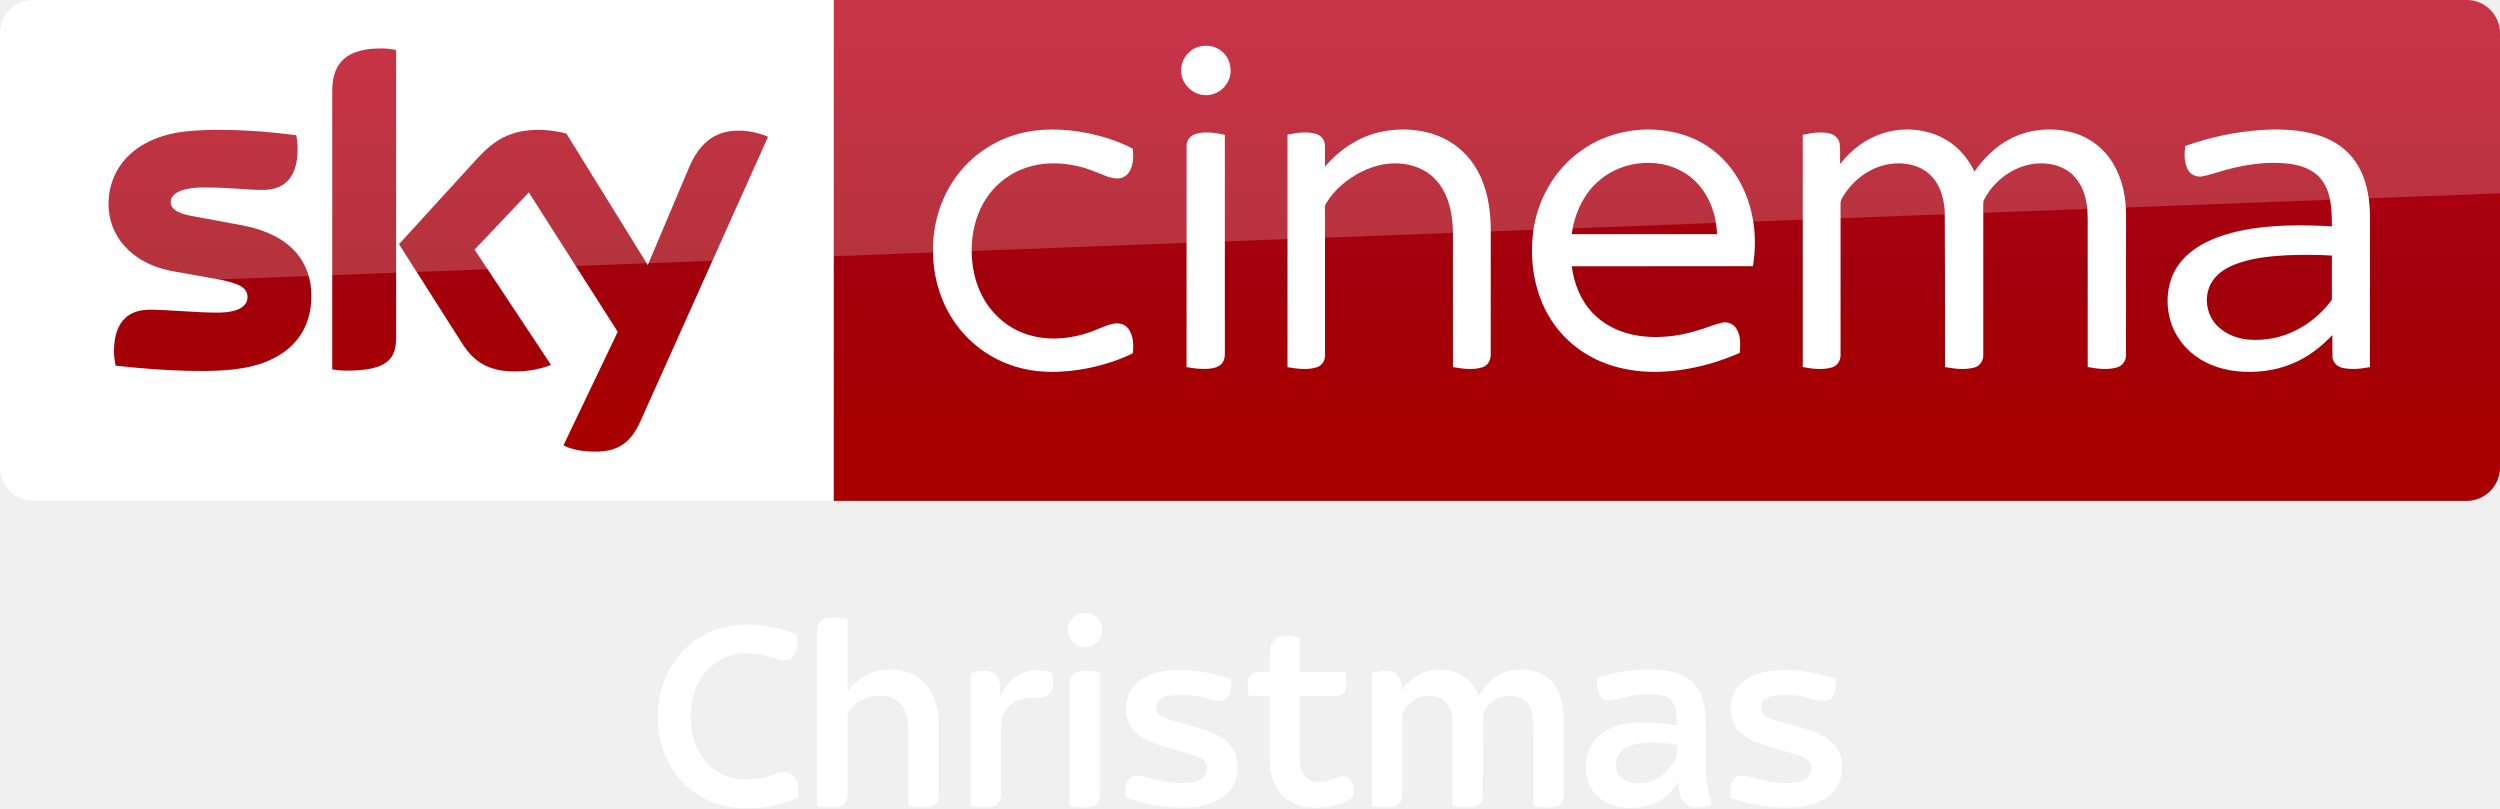
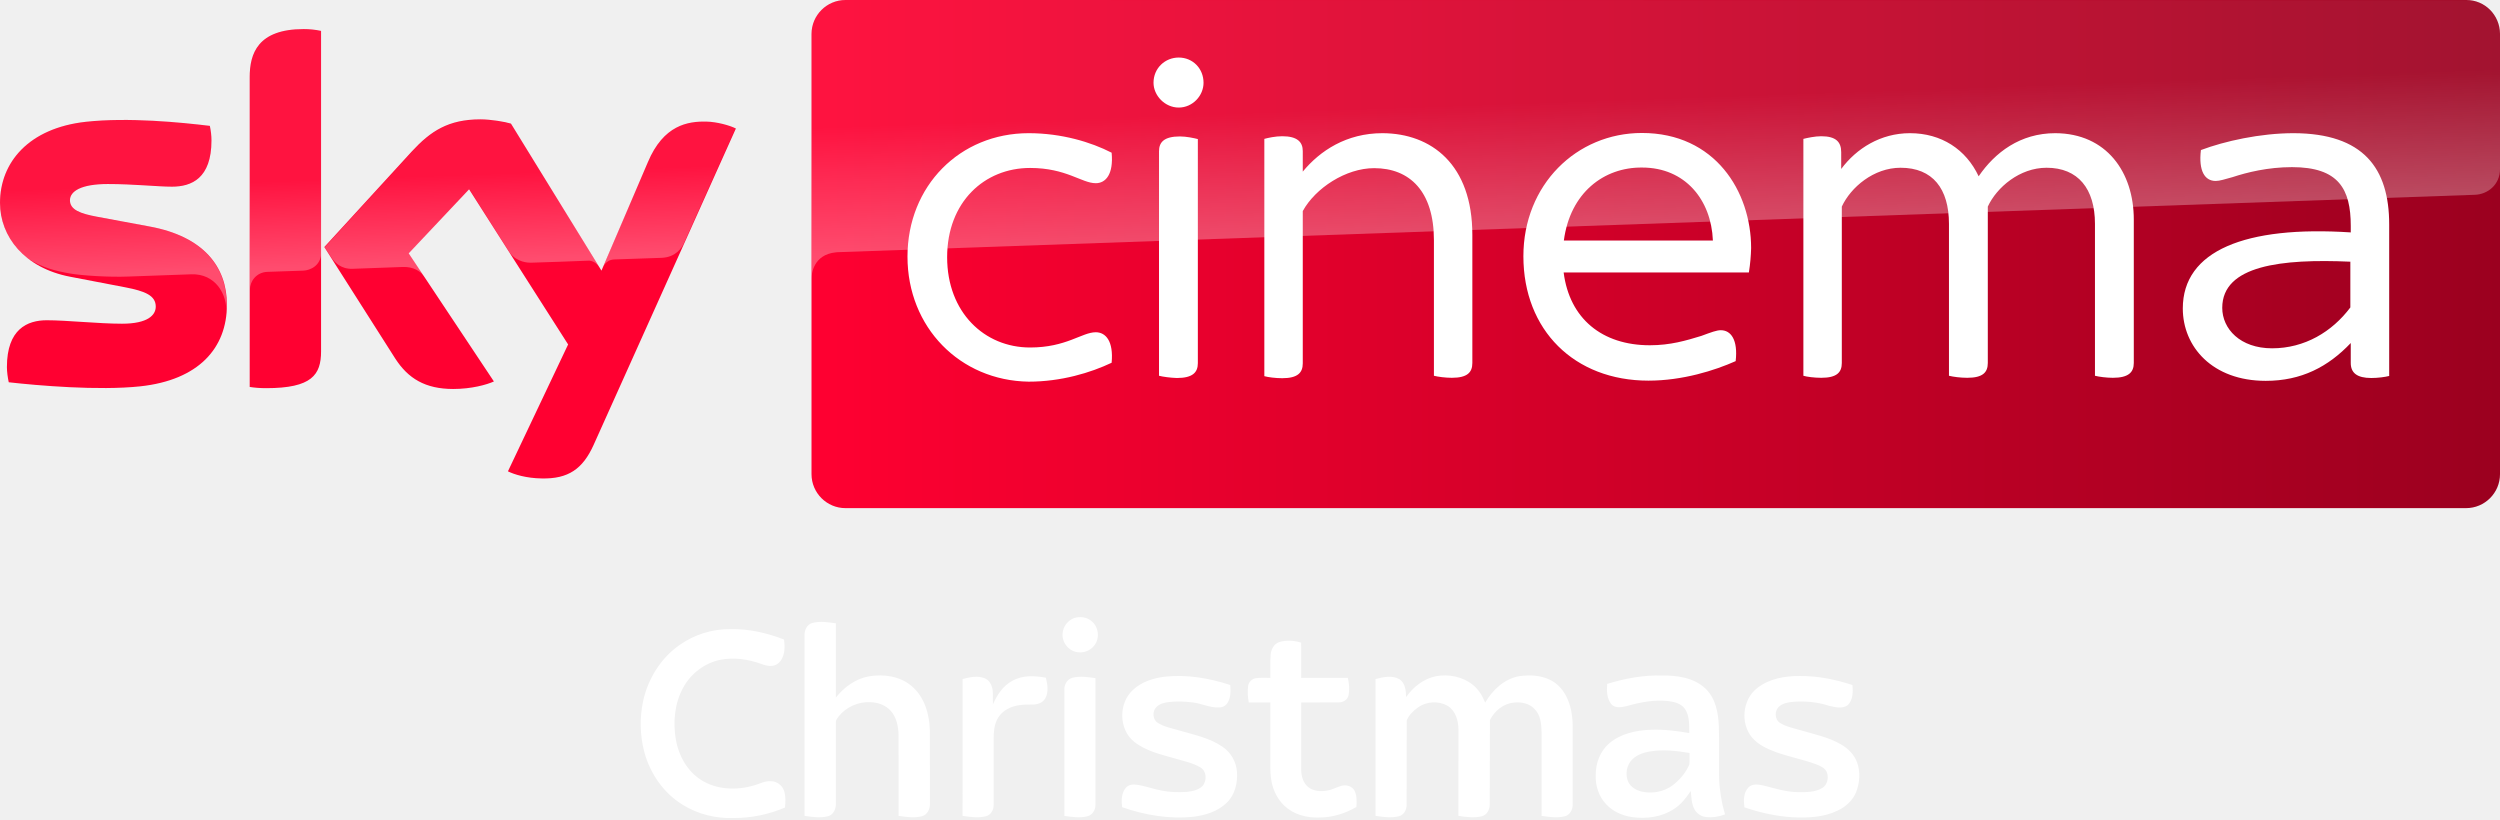
- <svg xmlns="http://www.w3.org/2000/svg" width="2496.267" height="807" viewBox="0 0 1872.2 605.25">
-   <defs>
-     <linearGradient id="A" x1="1146.811" x2="1146.811" y1="319.673" y2="32.882" gradientUnits="userSpaceOnUse">
-       <stop stop-color="#a80000" offset="0" />
-       <stop stop-color="#a1000c" offset=".381" />
-       <stop stop-color="#b90019" offset="1" />
+ <svg xmlns="http://www.w3.org/2000/svg" viewBox="0 0 801.08 262.5">
+   <g transform="matrix(.65155 0 0 .65155 -9.837995 -107.4406)">
+     <path d="M126.7 314.7c0 21.5-14 37.1-42.6 40.2-20.6 2.2-50.5-.4-64.7-2-.5-2.3-.9-5.2-.9-7.5 0-18.7 10.1-23 19.6-23 9.9 0 25.5 1.7 37 1.7 12.8 0 16.6-4.3 16.6-8.4 0-5.4-5.1-7.6-15-9.5L49.6 301c-22.5-4.3-34.5-19.8-34.5-36.3 0-20 14.2-36.8 42.2-39.9 21.1-2.3 46.9.3 61 2 .5 2.4.8 4.7.8 7.2 0 18.7-9.9 22.7-19.4 22.7-7.3 0-18.6-1.3-31.6-1.3-13.2 0-18.6 3.6-18.6 8 0 4.7 5.2 6.6 13.4 8.1l25.8 4.8c26.6 4.9 38 19.9 38 38.4m46.3 23c0 11.5-4.5 18.1-27 18.1-3 0-5.6-.2-8.1-.6V202.9c0-11.6 3.9-23.7 26.6-23.7 2.9 0 5.8.3 8.5.9zm91.9 59c3 1.5 9 3.4 16.6 3.5 13.1.3 20.2-4.7 25.5-16.4l70-155.7c-2.9-1.5-9.3-3.3-14.5-3.4-9-.2-21.1 1.6-28.8 20L310.9 298l-44.5-72.3c-2.9-.9-9.9-2.1-15-2.1-15.8 0-24.5 5.8-33.6 15.6l-43.2 47.2 34.8 54.7c6.4 10 14.9 15.1 28.6 15.1 9 0 16.5-2.1 20-3.7l-41.9-63 29.7-31.5 48.7 76.3z" fill="#ff0031" />
+     <linearGradient id="A" x1="414.37" x2="1244.631" y1="289.839" y2="289.839" gradientUnits="userSpaceOnUse">
+       <stop stop-color="#ff0031" offset="0" />
+       <stop stop-color="#9b001f" offset="1" />
    </linearGradient>
-   </defs>
-   <path d="M624.21 0h1223c13.753 0 25.006 11.253 25.006 25.006v325.08c0 13.753-11.253 25.006-25.006 25.006h-1223z" fill="url(#A)" />
-   <path d="M624.21 375.09H25.01c-13.753 0-25.006-11.253-25.006-25.006V24.694C.004 11.566 10.944.001 24.697.001h599.52zM897.744 34.998c6.061-1.793 13.082-.458 17.778 3.871 6.721 5.881 8.071 16.855 2.925 24.169-3.811 5.941-11.274 9.279-18.228 7.996-8.709-1.358-15.978-9.549-15.648-18.468-.143-7.936 5.551-15.422 13.172-17.568zm-134.572 65.113c16.03-4.351 32.975-3.743 49.2-.825 12.422 2.408 24.769 6.098 35.961 12.054.615 5.588.48 11.649-2.258 16.713-1.838 3.428-5.551 5.776-9.474 5.603-5.753-.173-10.922-2.993-16.195-4.966-11.012-4.538-22.976-6.819-34.888-6.294-11.154.555-22.249 3.976-31.445 10.382-8.499 5.768-15.257 13.945-19.661 23.201-4.988 10.539-7.059 22.331-6.714 33.943.345 10.802 2.648 21.663 7.644 31.303 5.963 11.934 16.128 21.746 28.37 27.117 15.745 6.991 34.025 6.339 50.206 1.163 6.654-2.033 12.812-5.521 19.623-7.029 4.216-1.05 9.159.27 11.679 3.968 3.638 5.213 3.758 12.032 3.105 18.115-10.554 5.266-21.956 8.754-33.478 11.162-19.098 3.766-39.396 4.321-57.932-2.348-18.715-6.504-34.941-19.788-45.075-36.801-8.829-14.635-13.262-31.798-13.127-48.848-.195-19.121 5.348-38.406 16.383-54.099 11.409-16.383 28.775-28.43 48.075-33.515zm270.868-1.365c15.28-3.263 31.753-2.175 46.05 4.343 11.162 5.086 20.493 13.93 26.367 24.679 7.314 13.12 9.729 28.332 9.939 43.184l-.038 94.65c.128 4.021-2.115 8.191-6.113 9.414-7.179 2.28-14.905 1.148-22.166-.135l-.038-102.646c-.435-13.442-3.541-27.769-13.06-37.829-8.266-8.979-20.943-12.64-32.87-12.017-12.324.728-24.086 5.896-33.845 13.3-6.068 4.658-11.477 10.299-15.34 16.93-.855 1.223-.683 2.753-.72 4.163l.038 19.256-.008 90.307c.158 4.021-2.595 7.756-6.466 8.814-7.029 2.04-14.522 1.013-21.603-.195l.015-174.103c6.804-1.455 14.012-2.573 20.853-.735 3.683.945 6.939 4.043 7.111 8.004.263 5.566-.008 11.139.113 16.713 10.749-12.767 25.347-22.571 41.782-26.097zm150.474 13.772c23.059-16.405 54.391-20.051 80.765-9.977 12.437 4.846 23.419 13.27 31.415 23.951 8.154 10.757 13.352 23.584 15.835 36.816 2.258 11.882 2.145 24.139.203 36.051l-135.682.03c1.658 12.782 6.579 25.467 15.58 34.888 7.786 8.334 18.363 13.727 29.427 16.195 16.578 3.691 33.965 1.8 50.048-3.278 5.881-1.658 11.492-4.246 17.485-5.528 4.178-1.065 8.791.975 10.937 4.696 3.188 5.378 2.805 11.904 2.378 17.905-14.68 6.474-30.26 10.967-46.177 13.037-14.477 1.898-29.345 1.68-43.567-1.823-12.489-3.045-24.439-8.626-34.416-16.78-10.547-8.491-18.776-19.736-23.989-32.21-7.396-17.823-9.166-37.799-5.986-56.769 3.893-22.729 16.72-43.995 35.743-57.204m13.022 22.706c-10.232 8.634-16.54 21.093-19.496 34.003l-.968 6.128h108.85c-.225-3.683-.638-7.344-1.328-10.974-2.49-12.429-8.911-24.371-19.068-32.18-19.593-15.167-49.53-12.977-67.991 3.023zm212.166-35.331c15.94-5.153 34.265-3.601 48.593 5.326 8.934 5.483 15.783 13.87 20.321 23.254 6.856-9.842 15.602-18.565 26.269-24.221 13.375-7.171 29.337-8.956 44.115-5.783 10.547 2.265 20.426 7.801 27.567 15.933 9.234 10.344 13.937 24.064 15.182 37.724.728 7.779.3 15.602.413 23.411l-.045 90.389c.128 4.321-2.88 8.289-7.074 9.316-7.051 1.905-14.522.953-21.596-.39l-.015-96.33c-.173-8.416.495-16.893-.698-25.257-1.095-7.456-3.773-14.882-8.821-20.583-4.621-5.281-11.229-8.559-18.093-9.699-20.268-3.773-40.942 8.799-50.056 26.659-.908 2.093-.428 4.456-.518 6.669l-.015 109.322c.21 4.238-2.415 8.469-6.616 9.572-7.194 1.988-14.83.975-22.054-.33l-.008-66.296-.195-50.948c-.548-6.969-2.138-13.997-5.693-20.081-3.436-5.971-9.009-10.704-15.527-12.97-11.207-3.938-23.944-2.573-34.34 3.03-7.749 4.096-14.447 10.172-19.271 17.485-1.335 2.235-3.226 4.441-3.181 7.186-.075 2.813.023 5.626.015 8.439l-.008 104.852c.225 4.186-2.288 8.409-6.436 9.564-7.111 2.048-14.725 1.125-21.873-.27l.008-173.9c6.489-1.433 13.307-2.58 19.901-1.088 3.788.803 7.194 3.773 7.734 7.741.645 5.063.143 10.194.3 15.28 8.101-10.457 19.046-18.926 31.715-23.006zm282.495-2.46c12.895-.923 26.022-.645 38.646 2.378 10.307 2.453 20.358 7.134 27.807 14.822 8.139 8.094 12.67 19.158 14.665 30.32 2.138 10.817 1.373 21.881 1.508 32.833l-.023 97.126c-6.714 1.238-13.712 2.1-20.448.6-4.006-.818-7.524-4.231-7.636-8.446-.12-5.401.008-10.802-.038-16.195-7.246 7.644-15.527 14.41-24.971 19.143-12.64 6.436-27.034 9.001-41.137 8.394-11.454-.473-22.984-3.308-32.795-9.369-10.787-6.579-19.151-17.178-22.541-29.397-3.593-12.872-2.415-27.387 4.628-38.909 5.086-8.319 12.985-14.567 21.573-18.986 12.489-6.361 26.359-9.467 40.191-11.237 18.13-2.235 36.471-2.108 54.684-.945-.068-7.861-.135-15.843-2.205-23.486-1.613-5.971-4.733-11.672-9.549-15.64-5.363-4.411-12.174-6.624-18.956-7.621-18.858-2.505-38.016.855-56.011 6.541-3.781 1.035-7.501 2.385-11.402 2.828-3.938.383-7.981-1.68-9.797-5.213-2.828-5.393-2.64-11.762-1.913-17.635 17.913-6.489 36.726-10.464 55.719-11.904m18.978 93.788c-13.052.788-26.322 2.243-38.519 7.216-7.006 2.933-13.772 7.576-17.253 14.53-5.258 10.434-2.715 24.071 5.986 31.895 5.963 5.633 14.005 8.589 22.076 9.422a66.53 66.53 0 0 0 36.313-7.126c9.782-4.906 18.25-12.197 25.077-20.711.6-.855 1.553-1.658 1.433-2.828l.038-32.248a339.16 339.16 0 0 0-35.151-.15zm-816.205-90.774c7.239-2.318 15.025-1.073 22.294.518l.008 163.864c.023 3.06-.728 6.414-3.256 8.401-3.173 2.528-7.456 2.933-11.364 3.053-4.733.09-9.437-.503-14.065-1.403l.008-165.371c-.09-4.021 2.49-7.876 6.376-9.061z" fill="#fff" />
-   <path d="M421.97 333.52c4.063 2.188 12.19 4.689 22.818 4.689 17.817.313 27.507-6.564 34.696-22.505l95.648-213.18c-4.063-2.188-12.816-4.376-19.692-4.689-12.19-.313-28.757 2.188-39.384 27.507l-30.945 73.142-60.952-98.461c-4.063-1.25-13.441-2.813-20.63-2.813-21.255 0-33.445 7.814-45.948 21.255l-58.764 64.39 47.511 74.705c8.752 13.753 20.317 20.63 39.072 20.63 12.19 0 22.505-2.813 27.194-5.001l-57.201-86.27 40.635-42.823 66.578 104.4zm-125.34-80.644c0 15.629-6.252 24.693-36.884 24.693-4.064 0-7.502-.313-10.94-.938V68.461c0-15.941 5.314-32.195 36.258-32.195 3.751 0 7.814.313 11.565 1.25zm-63.452-31.257c0 29.382-19.067 50.637-58.139 55.013-28.132 3.126-69.079-.625-88.458-2.813-.625-3.126-1.25-7.189-1.25-10.315 0-25.631 13.753-31.57 26.881-31.57 13.441 0 34.696 2.188 50.637 2.188 17.504 0 22.505-5.939 22.505-11.565 0-7.502-6.877-10.315-20.63-13.128l-36.571-6.564c-30.632-5.939-46.886-27.194-46.886-49.699 0-27.506 19.38-50.324 57.513-54.7 28.757-3.126 64.078.313 83.145 2.813.625 3.438.938 6.564.938 10.002 0 25.631-13.441 30.945-26.569 30.945-10.002 0-25.318-1.875-43.135-1.875-18.129 0-25.318 5.001-25.318 10.94 0 6.251 7.189 9.065 18.442 10.94l35.321 6.564c36.259 6.877 51.575 27.507 51.575 52.825" fill="url(#A)" />
-   <g fill="#fff">
-     <path d="M25.006 0C11.253 0 0 11.253 0 25.006v226.3c0-20.005 16.003-36.509 36.008-37.259l1836.2-69.266V25.001c0-13.753-11.253-25.006-25.006-25.006z" opacity=".2" />
-     <path d="M807.983 459.724c4.291-1.395 9.45-.845 12.882 2.285 5.159 4.148 6.064 12.52 1.893 17.664-2.775 3.65-7.565 5.551-12.082 4.857-6.562-.732-11.751-7.323-10.929-13.877.332-4.85 3.748-9.186 8.236-10.929zm-190.37 3.5c5.596-1.471 11.464-.513 17.098.279l-.023 54.062c5.973-7.587 14.353-13.749 24.007-15.461 10.71-1.825 22.672-.204 31.141 7.074 9.397 7.866 13.003 20.56 13.274 32.416l.045 53.413c.098 3.748-1.931 7.859-5.777 8.87-5.574 1.493-11.434.573-17.045-.226l-.008-59.153c-.211-6.056-1.471-12.512-5.589-17.188-3.711-4.261-9.413-6.283-14.956-6.411-8.719-.468-17.55 3.507-23.026 10.303-.882 1.252-2.097 2.519-2.036 4.156l-.03 59.703c.038 3.779-1.968 8.01-5.936 8.915-5.536 1.327-11.313.475-16.872-.332l.008-131.579c-.098-3.711 1.87-7.859 5.724-8.839zm-96.848 16.178c10.77-7.67 23.969-11.841 37.198-11.683 13.357-.264 26.593 2.745 38.985 7.58.837 5.898.754 13.078-4.163 17.271-3.424 3.032-8.364 2.036-12.233.535-9.556-3.462-20.009-5.068-30.063-3.024-11.343 2.338-21.352 9.986-26.85 20.145-6.396 11.502-7.58 25.304-5.37 38.11 2.044 11.487 8.176 22.619 18.146 29.037 11.404 7.369 26.133 7.881 38.872 4.035 4.005-1.086 7.821-3.364 12.105-3.009 4.284.008 8.281 2.987 9.609 7.037 1.282 3.899 1.086 8.108.641 12.135-11.781 5.053-24.572 7.685-37.401 7.64-12.859.43-25.892-2.738-36.851-9.548-13.938-8.432-23.818-22.694-28.064-38.314-3.258-12.158-3.515-25.123-.882-37.424 3.545-16.05 12.784-31.028 26.322-40.524zm436.695-2.255c5.129-1.629 10.77-1.109 15.876.407l.015 25.628 33.932.015c1.011 4.239 1.433 8.756.422 13.033-.747 3.055-3.922 4.842-6.909 4.827l-27.446.045-.008 49.039c.06 4.525 1.395 9.397 4.985 12.414 3.869 3.243 9.345 3.507 14.111 2.625 3.688-.596 6.946-2.579 10.544-3.5 3.507-.898 7.791.52 9.352 3.967 1.644 3.59 1.433 7.685 1.192 11.532-8.259 4.767-17.641 7.716-27.227 7.655-9.066.332-18.561-2.225-25.236-8.606-4.744-4.525-7.859-10.597-9.179-16.985-1.003-4.721-1.018-9.571-.98-14.375v-43.767c-5.242-.008-10.484.008-15.718-.008-.724-3.937-.988-7.995-.468-11.969.377-2.896 2.791-5.302 5.679-5.702 3.477-.468 6.999-.158 10.506-.234.113-5.641-.256-11.298.234-16.917.287-3.869 2.421-7.904 6.32-9.126zm113.901 24.851c9.232-1.667 19.3.241 26.737 6.139 4.276 3.334 7.188 8.085 9.133 13.086 5.415-9.201 13.976-17.354 24.821-19.255 7.512-1.063 15.529-.694 22.445 2.685 5.061 2.429 9.051 6.743 11.615 11.69 3.447 6.531 4.699 14.006 4.834 21.337l.008 57.343c.173 3.779-1.893 8.055-5.845 8.945-5.513 1.35-11.268.49-16.796-.309l-.008-60.721c-.083-6.004-.686-12.724-5.197-17.181-3.824-4.043-9.729-5.204-15.069-4.54-7.527.694-14.074 6.079-17.317 12.724l-.151 61.657c-.008 3.635-2.172 7.497-5.905 8.372-5.536 1.342-11.321.483-16.879-.324l.008-62.924c-.008-6.494-2.142-13.779-8.055-17.271-6.524-3.62-15.175-3.153-21.254 1.177-3.447 2.451-6.735 5.581-8.326 9.563l-.083 61.589c.038 3.537-2.089 7.331-5.717 8.161-5.543 1.388-11.351.52-16.909-.294l.015-99.578c5.581-1.493 12.007-2.896 17.347.083 4.307 2.783 4.789 8.409 4.902 13.063 5.091-7.399 12.761-13.334 21.646-15.212zm124.693 5.604c12.905-4.005 26.39-6.479 39.935-6.117 11.147-.143 23.441 1.622 31.79 9.699 7.271 7.044 9.156 17.581 9.541 27.28.385 12.58.008 25.168.196 37.741.287 8.93 1.765 17.807 4.299 26.367-4.45 1.727-9.314 2.459-14.066 1.878a10.87 10.87 0 0 1-8.221-5.687c-2.187-4.058-2.142-8.794-2.64-13.251-3.326 4.948-7.059 9.812-12.15 13.055-8.915 5.981-20.175 7.414-30.644 5.966-7.074-1.071-14.051-4.148-18.923-9.496-5.287-5.596-7.768-13.463-7.474-21.08-.068-8.666 3.251-17.588 10.008-23.23 8.274-6.976 19.361-9.36 29.927-9.752 9.443-.385 18.885.769 28.17 2.406-.128-5.981.354-12.603-3.273-17.754-2.745-3.831-7.693-5.023-12.113-5.536-10.137-1.161-20.281.867-30.002 3.605-3.65.852-8.379 1.87-11.26-1.237-3.394-4.088-3.53-9.82-3.1-14.858m30.772 49.212c-4.45.784-8.93 2.391-12.294 5.498-4.374 4.156-5.596 11.147-3.138 16.608 1.863 3.937 6.011 6.185 10.106 7.12 7.527 1.599 15.786.06 22.03-4.503 5.264-3.997 9.775-9.224 12.331-15.348.302-2.76.045-5.551.106-8.319-9.594-1.622-19.474-2.715-29.143-1.056zm-499.905-52.756c5.174-1.365 10.868-2.632 16.035-.581 3.764 1.456 5.574 5.589 5.913 9.367.241 3.243.023 6.501.121 9.744 2.949-6.909 7.338-13.644 14.164-17.241 7.391-4.216 16.336-3.771 24.421-2.24 1.116 4.88 2.097 10.37-.445 14.979-1.878 3.409-6.019 4.684-9.692 4.533-6.245-.053-12.874.181-18.35 3.552-4.043 2.21-6.976 6.117-8.281 10.506-1.441 4.721-1.275 9.722-1.275 14.602l-.008 44.551c.015 3.432-2.006 7.15-5.513 8.04-5.581 1.508-11.479.573-17.105-.219l.015-99.593zm80.021-.95c5.468-1.342 11.2-.513 16.698.302l-.015 92.323c.038 3.515-2.149 7.225-5.694 8.138-5.521 1.516-11.343.566-16.917-.204l-.015-91.652c-.234-3.839 2.051-7.942 5.943-8.907zm67.17-.762c16.08-1.757 32.333 1.056 47.613 6.049.332 4.42.468 9.284-2.067 13.138-1.358 2.149-3.892 3.319-6.396 3.19-6.554.287-12.512-2.957-18.931-3.65-5.89-.709-11.879-.973-17.777-.204-3.032.415-6.207 1.229-8.455 3.432-3.213 3.07-3.032 9.224.89 11.63 4.691 3.017 10.318 3.945 15.582 5.543 10.808 3.183 22.279 5.415 31.684 11.984 5.966 4.073 9.865 10.906 10.348 18.116.626 8.047-1.463 16.857-7.497 22.566-6.275 6.185-15.129 8.968-23.682 10.076-17.686 2.006-35.652-1.056-52.365-6.863-.649-4.744-.634-10.182 2.602-14.058 1.923-2.338 5.204-2.76 8.032-2.315 6.132.852 11.939 3.168 18.026 4.239 5.921 1.244 12.015 1.32 18.041 1.003 4.163-.437 8.726-1.237 11.796-4.344 3.364-3.809 3.047-10.898-1.622-13.553-5.687-3.326-12.248-4.586-18.486-6.464-10.325-2.949-21.291-5.415-29.837-12.294-11.072-9.005-11.245-27.785-.89-37.394 6.245-6.026 14.941-8.771 23.388-9.827zm430.896 8.462c8.726-7.022 20.364-9.066 31.3-8.952 13.025-.151 25.922 2.534 38.261 6.554.407 4.917.437 10.725-3.281 14.481-3.884 3.183-9.367 1.606-13.81.641-8.688-2.874-17.98-3.665-27.069-2.798-3.273.37-6.758 1.071-9.254 3.364-3.515 3.055-3.303 9.646.898 12.007 4.563 2.828 9.948 3.771 15.024 5.287 9.85 2.881 20.115 4.978 29.082 10.189 5.189 2.926 9.661 7.437 11.743 13.101 2.519 6.916 1.999 14.715-.603 21.525-2.459 6.124-7.61 10.868-13.538 13.591-10.106 4.94-21.684 5.4-32.718 4.857-11.977-.716-23.78-3.364-35.108-7.233-.671-4.85-.777-10.574 2.828-14.375 2.881-3.122 7.542-2.263 11.245-1.448 8.145 2.051 16.268 4.699 24.761 4.752 6.019.053 12.52.226 17.852-3.032 3.696-2.232 4.699-7.21 3.417-11.102-1.237-3.462-4.925-4.902-8.047-6.169-9.503-3.447-19.481-5.385-29.014-8.749-6.494-2.413-13.161-5.43-17.664-10.898-8.44-10.28-6.773-27.295 3.696-35.591z" />
+     <path d="M1228 164.9H430.9c-9.2 0-16.7 7.5-16.7 16.7v216.5c0 9.2 7.5 16.7 16.7 16.7h797c9.2 0 16.7-7.5 16.7-16.7V181.5c-.1-9.2-7.4-16.6-16.6-16.6" fill="url(#A)" />
+     <linearGradient id="B" x1="197.483" x2="194.588" y1="295.135" y2="212.243" gradientUnits="userSpaceOnUse">
+       <stop stop-color="#fff" offset="0" />
+       <stop stop-color="#fff" stop-opacity=".25" offset=".515" />
+     </linearGradient>
+     <path d="M138 202.9v104.5c0-4.2 3.2-8.6 8.6-8.8l17.6-.6c3.5-.1 8.8-2.5 8.9-8.9v-109c-2.7-.6-5.6-.9-8.5-.9-22.7.1-26.6 12.1-26.6 23.7m80 36.4l-43.2 47.2 3.5 5.4c1.5 2 4.4 5.4 10.2 5.2l24.6-.9c5.4-.2 8.8 2.1 10.9 4.9l-7.7-11.6L246 258l19.9 31.3c3.6 4.7 9 4.8 10.2 4.8 1 0 27.2-.9 28.3-1 1.8-.1 3.9.9 5.5 3.2l-43.3-70.4c-2.9-.9-9.9-2.1-15-2.1-15.8-.1-24.5 5.6-33.6 15.5M57.3 224.8c-28 3.1-42.2 19.8-42.2 39.9 0 10.3 4.7 20.2 13.7 27.3 6.8 4.5 13.8 6.2 20.7 7.4 5.7 1 19 1.9 28.9 1.5l30.8-1.1c11.6-.4 17.8 9.5 17.2 19.4v-.5c.1-1.3.2-2.6.2-3.9 0-18.5-11.4-33.6-37.9-38.5l-25.8-4.8c-8.3-1.4-13.4-3.4-13.4-8.1 0-4.4 5.5-8.1 18.6-8.1 13 0 24.3 1.3 31.6 1.3 9.5 0 19.4-4 19.4-22.7 0-2.5-.3-4.8-.8-7.2-10.1-1.2-26.3-2.9-42.4-2.9-6.3.1-12.6.4-18.6 1m276.2 19.9l-22.1 52.1c0-.1 1.4-4.1 5.7-4.3l23.4-.8c7.1-.3 9.9-5.1 10.7-6.7l25.6-57.1c-2.9-1.5-9.3-3.3-14.5-3.4h-1.1c-8.9.1-20.3 2.5-27.7 20.2" fill="url(#B)" opacity=".3" enable-background="new" />
+     <linearGradient id="C" x1="830.555" x2="826.25" y1="276.73" y2="153.473" gradientUnits="userSpaceOnUse">
+       <stop stop-color="#fff" offset="0" />
+       <stop stop-color="#fff" stop-opacity=".25" offset=".515" />
+     </linearGradient>
+     <path d="M430.9 164.9c-9.2 0-16.7 7.5-16.7 16.7v120.2c0-1.8.7-11.7 12-12.8 0 0 .6-.1 1.6-.1l804.4-28.2c6.3-.2 12.4-4.9 12.4-12.7v-66.3c0-9.2-7.5-16.7-16.7-16.7z" fill="url(#C)" opacity=".3" enable-background="new" />
+     <g fill="#fff">
+       <path d="M1190.1 275.3v74.5c-2 .5-5.4 1-8.8 1-7 0-10.1-2.5-10.1-7.4v-9.8c-11.1 11.7-24.3 18.6-41.8 18.6-26.3 0-40.8-16.8-40.8-35.6 0-28.4 30.7-40.8 82.6-37.4V276c0-18.1-5.9-28.9-28.9-28.9-11.9 0-22.2 2.6-29.2 4.9-3.6 1-6.4 1.9-8.3 1.9-5.4 0-8.5-4.9-7.3-15.2 11.7-4.4 29.2-8.3 45.6-8.3 34.3.1 47 17.2 47 44.9m-19.1 40.8v-22.5c-33.8-1.5-63 1.8-63 22.7 0 10.3 8.8 19.9 24.5 19.9 16 0 29.5-8.1 38.5-20.1m-709.6-25c0-34.8 25.8-60.7 59.6-60.7 16.2 0 30.7 4.4 40.8 9.6 1 10.6-2.9 15-7.8 15-6.9 0-14.5-7.5-32.3-7.5-22.5 0-40.8 16.8-40.8 43.9s18.3 44.4 40.8 44.4c17.8 0 25.5-7.5 32.3-7.5 4.9 0 8.8 4.4 7.8 15-10.3 4.9-24.8 9.3-40.8 9.3-33.8-.5-59.6-26.7-59.6-61.5m413.8 7.8h-91.1c2.9 22.7 18.9 35.8 42.4 35.8 10.1 0 17.8-2.3 25.3-4.6 4.9-1.8 7.5-2.8 9.6-2.8 4.9 0 8.5 4.6 7.3 15.2-10.3 4.6-26.1 9.6-42.9 9.6-36.4 0-61.5-24.8-61.5-61.2 0-35.1 26.1-60.6 58.3-60.6 35.9 0 53.7 28.7 53.7 56.6-.1 3.7-.4 7.6-1.1 12m-91-15.7h73.3c-.8-20.1-13.7-35.9-34.8-35.9-18.8-.2-35.4 12.4-38.5 35.9m-201.8-77.6c0-7.2 5.7-12.4 12.4-12.4 6.9 0 12.2 5.4 12.2 12.4 0 6.4-5.4 12.2-12.2 12.2s-12.4-5.9-12.4-12.2m2.7 144.1V239.3c0-4.4 2.4-7.3 10.3-7.3 3.1 0 6.9.8 8.8 1.3v110.2c0 4.6-2.6 7.3-10.3 7.3-3.2-.1-6.9-.6-8.8-1.1" />
+       <path d="M1064.5 272.9v70.5c0 4.6-2.6 7.3-10.3 7.3-3.1 0-6.9-.5-8.8-1V275c0-17.3-8.3-27.6-23.8-27.6-13.2 0-24.5 9.6-28.9 19.1v76.9c0 4.6-2.4 7.3-10.1 7.3-3.4 0-7-.5-9-1V275c0-17.3-8-27.6-23.8-27.6-13.2 0-24.5 9.6-28.9 19.1v76.9c0 4.6-2.4 7.3-10.1 7.3-3.4 0-7.2-.5-8.8-1V233.2c2-.5 5.7-1.3 8.8-1.3 7.3 0 9.8 2.9 9.8 7.8v8.3c7.5-10.1 19.4-17.6 33.8-17.6 15.5 0 27.6 8 33.8 21.2 8-11.7 20.4-21.2 37.7-21.2 25.2.1 38.6 19.2 38.6 42.5m-325.3 7.5v63c0 4.6-2.4 7.3-10.1 7.3-3.1 0-6.9-.5-8.8-1V283c0-24-11.9-35.4-29.4-35.4-13.9 0-28.9 9.8-35.1 21.1v74.9c0 4.6-2.5 7.3-10.1 7.3-3.4 0-7-.5-8.8-1V233.2c1.8-.5 5.4-1.3 8.8-1.3 7.5 0 10.1 2.9 10.1 7.3v10.1c8.5-10.3 21.5-18.9 39.2-18.9 24.1.1 44.2 15.4 44.2 50" />
+     </g>
  </g>
+   <path d="M344.133 198.068c1.889-.614 4.161-.372 5.672 1.006 2.271 1.826 2.67 5.512.833 7.777-1.222 1.607-3.331 2.444-5.319 2.138-2.889-.322-5.174-3.224-4.812-6.11.146-2.135 1.65-4.044 3.626-4.812zm-83.816 1.541c2.464-.648 5.047-.226 7.528.123l-.01 23.802c2.63-3.34 6.319-6.053 10.57-6.807 4.715-.804 9.982-.09 13.711 3.115 4.137 3.463 5.725 9.052 5.844 14.272l.02 23.517c.043 1.65-.85 3.46-2.543 3.905-2.454.657-5.034.252-7.505-.099l-.003-26.044c-.093-2.666-.648-5.509-2.461-7.568-1.634-1.876-4.144-2.766-6.585-2.823-3.839-.206-7.727 1.544-10.138 4.536-.388.551-.923 1.109-.896 1.83l-.013 26.286c.017 1.664-.866 3.527-2.613 3.925-2.437.584-4.981.209-7.428-.146l.003-57.932c-.043-1.634.823-3.46 2.52-3.892zm-42.64 7.123a27.87 27.87 0 0 1 16.378-5.144c5.881-.116 11.708 1.209 17.164 3.337.369 2.597.332 5.758-1.833 7.604-1.508 1.335-3.683.896-5.386.236-4.207-1.524-8.81-2.231-13.236-1.331-4.994 1.029-9.401 4.397-11.822 8.869-2.816 5.064-3.337 11.141-2.364 16.779.9 5.058 3.6 9.959 7.989 12.784 5.021 3.244 11.506 3.47 17.115 1.777 1.763-.478 3.443-1.481 5.33-1.325 1.886.003 3.646 1.315 4.231 3.098.564 1.717.478 3.57.282 5.343a41.52 41.52 0 0 1-16.467 3.364c-5.662.189-11.4-1.205-16.225-4.204-6.137-3.712-10.487-9.992-12.356-16.869-1.434-5.353-1.548-11.061-.388-16.477 1.561-7.066 5.629-13.661 11.589-17.842zm192.268-.993c2.258-.717 4.742-.488 6.99.179l.007 11.284 14.94.007c.445 1.866.631 3.855.186 5.738-.329 1.345-1.727 2.132-3.042 2.125l-12.084.02-.003 21.591c.026 1.992.614 4.137 2.195 5.466 1.703 1.428 4.114 1.544 6.213 1.156 1.624-.262 3.058-1.135 4.642-1.541 1.544-.395 3.43.229 4.118 1.747.724 1.581.631 3.384.525 5.077-3.636 2.099-7.767 3.397-11.988 3.37-3.992.146-8.172-.98-11.111-3.789-2.089-1.992-3.46-4.666-4.041-7.478-.442-2.079-.448-4.214-.431-6.329v-19.27c-2.308-.003-4.616.003-6.92-.003-.319-1.733-.435-3.52-.206-5.27a2.98 2.98 0 0 1 2.5-2.51c1.531-.206 3.082-.07 4.626-.103.05-2.484-.113-4.974.103-7.448.126-1.703 1.066-3.48 2.783-4.018zm50.148 10.941c4.065-.734 8.497.106 11.772 2.703 1.883 1.468 3.165 3.56 4.021 5.762 2.384-4.051 6.153-7.641 10.928-8.478 3.307-.468 6.837-.306 9.882 1.182 2.228 1.069 3.985 2.969 5.114 5.147 1.518 2.875 2.069 6.167 2.128 9.394l.005 25.247c.076 1.664-.833 3.546-2.573 3.938-2.427.594-4.961.216-7.395-.136l-.005-26.734c-.036-2.643-.302-5.602-2.288-7.564-1.684-1.78-4.283-2.291-6.635-1.999-3.314.306-6.197 2.676-7.624 5.602l-.067 27.146c-.005 1.6-.956 3.301-2.6 3.686-2.437.591-4.984.213-7.431-.143l.005-27.704c-.005-2.859-.943-6.067-3.546-7.604-2.872-1.594-6.681-1.388-9.358.518-1.518 1.079-2.965 2.457-3.666 4.21l-.036 27.116c.017 1.557-.92 3.228-2.517 3.593-2.44.611-4.998.229-7.445-.129l.007-43.842c2.457-.657 5.286-1.275 7.638.036 1.896 1.225 2.108 3.702 2.158 5.751 2.241-3.258 5.618-5.871 9.53-6.698zm54.9 2.467c5.682-1.763 11.619-2.853 17.583-2.693 4.908-.063 10.321.714 13.996 4.27 3.201 3.101 4.031 7.741 4.201 12.011.169 5.539.004 11.081.086 16.617.126 3.932.777 7.84 1.893 11.609-1.959.76-4.101 1.083-6.193.827a4.786 4.786 0 0 1-3.62-2.504c-.963-1.787-.943-3.872-1.162-5.834-1.464 2.179-3.108 4.32-5.349 5.748-3.925 2.633-8.883 3.264-13.492 2.627-3.115-.472-6.186-1.826-8.331-4.181-2.328-2.464-3.42-5.927-3.291-9.281-.03-3.815 1.431-7.744 4.406-10.228 3.643-3.071 8.524-4.121 13.176-4.294 4.158-.17 8.315.339 12.403 1.059-.056-2.633.156-5.549-1.441-7.817-1.209-1.687-3.387-2.212-5.333-2.437-4.463-.511-8.929.382-13.209 1.587-1.607.375-3.689.823-4.958-.545-1.494-1.8-1.554-4.324-1.365-6.542m13.548 21.667c-1.959.345-3.932 1.053-5.413 2.421-1.926 1.83-2.464 4.908-1.382 7.312.82 1.733 2.647 2.723 4.449 3.135 3.314.704 6.95.026 9.699-1.983 2.318-1.76 4.304-4.061 5.429-6.757.133-1.215.02-2.444.047-3.663-4.224-.714-8.574-1.195-12.831-.465zm-220.098-23.227c2.278-.601 4.785-1.159 7.06-.256 1.657.641 2.454 2.461 2.603 4.124.106 1.428.01 2.862.053 4.29 1.298-3.042 3.231-6.007 6.236-7.591 3.254-1.856 7.192-1.66 10.752-.986.491 2.149.923 4.566-.196 6.595-.827 1.501-2.65 2.062-4.267 1.996-2.75-.023-5.668.08-8.079 1.564-1.78.973-3.071 2.693-3.646 4.626-.634 2.079-.561 4.28-.561 6.429l-.003 19.615c.007 1.511-.883 3.148-2.427 3.54-2.457.664-5.054.252-7.531-.096zm35.232-.418c2.407-.591 4.931-.226 7.352.133l-.007 40.648c.017 1.548-.946 3.181-2.507 3.583-2.431.667-4.994.249-7.448-.09l-.007-40.353c-.103-1.69.903-3.497 2.617-3.922zm29.574-.335c7.08-.774 14.236.465 20.963 2.663.146 1.946.206 4.088-.91 5.784-.598.946-1.714 1.461-2.816 1.404-2.886.126-5.509-1.302-8.335-1.607-2.593-.312-5.23-.428-7.827-.09-1.335.183-2.733.541-3.723 1.511-1.415 1.352-1.335 4.061.392 5.12 2.065 1.328 4.543 1.737 6.86 2.44 4.759 1.401 9.809 2.384 13.95 5.276 2.627 1.793 4.343 4.802 4.556 7.976.276 3.543-.644 7.422-3.301 9.935-2.763 2.723-6.661 3.948-10.427 4.436-7.787.883-15.697-.465-23.055-3.022-.286-2.089-.279-4.483 1.146-6.189.847-1.029 2.291-1.215 3.536-1.019 2.7.375 5.257 1.395 7.936 1.866 2.607.548 5.29.581 7.943.442 1.833-.192 3.842-.545 5.194-1.913 1.481-1.677 1.342-4.798-.714-5.967-2.504-1.464-5.393-2.019-8.139-2.846-4.546-1.298-9.374-2.384-13.137-5.413-4.875-3.965-4.951-12.233-.392-16.464 2.75-2.653 6.578-3.862 10.297-4.327zm189.715 3.726c3.842-3.092 8.966-3.992 13.781-3.941 5.735-.066 11.413 1.116 16.846 2.886.179 2.165.192 4.722-1.445 6.376-1.71 1.401-4.124.707-6.08.282-3.825-1.265-7.916-1.614-11.918-1.232-1.441.163-2.975.472-4.074 1.481-1.548 1.345-1.454 4.247.395 5.286 2.009 1.245 4.38 1.66 6.615 2.328 4.337 1.268 8.856 2.192 12.804 4.486 2.285 1.288 4.254 3.274 5.17 5.768 1.109 3.045.88 6.479-.265 9.477-1.083 2.696-3.351 4.785-5.961 5.984-4.449 2.175-9.547 2.378-14.405 2.138-5.273-.315-10.47-1.481-15.457-3.185-.295-2.135-.342-4.656 1.245-6.329 1.268-1.375 3.321-.996 4.951-.638 3.586.903 7.162 2.069 10.902 2.092 2.65.023 5.512.1 7.86-1.335 1.627-.983 2.069-3.174 1.504-4.888-.545-1.524-2.168-2.158-3.543-2.716-4.184-1.518-8.577-2.371-12.774-3.852-2.859-1.062-5.795-2.391-7.777-4.798-3.716-4.526-2.982-12.017 1.627-15.67z" fill="#fff" />
</svg>
